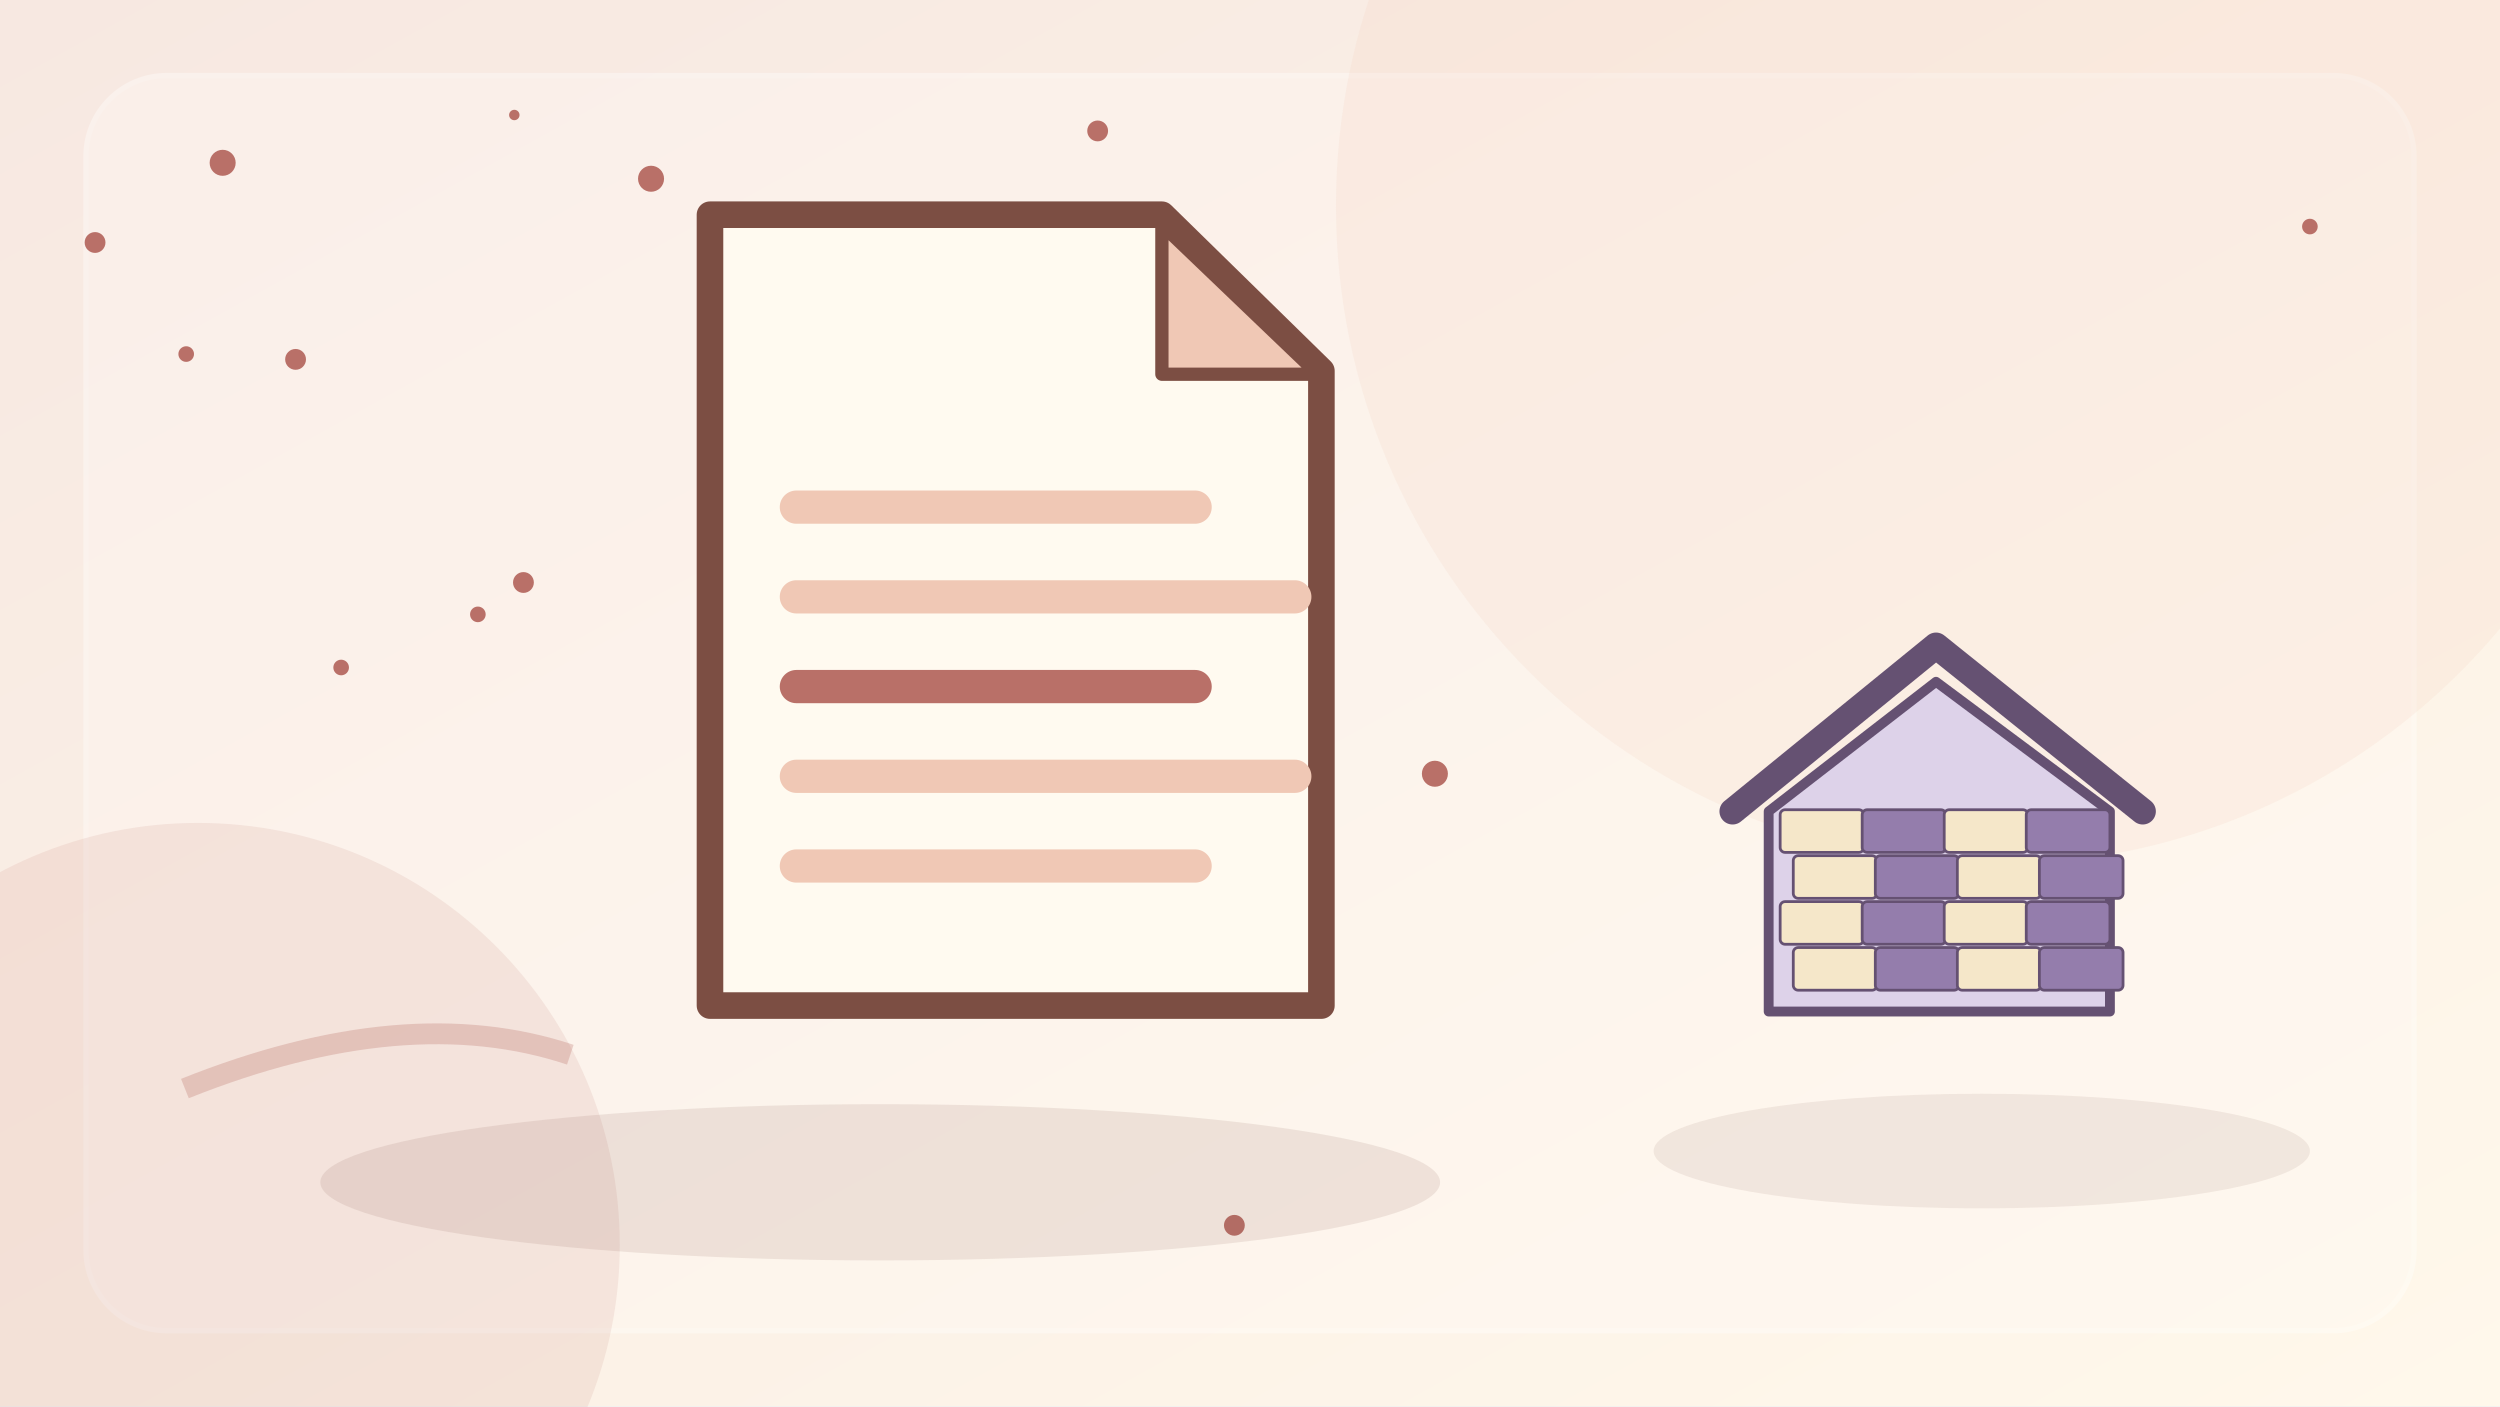
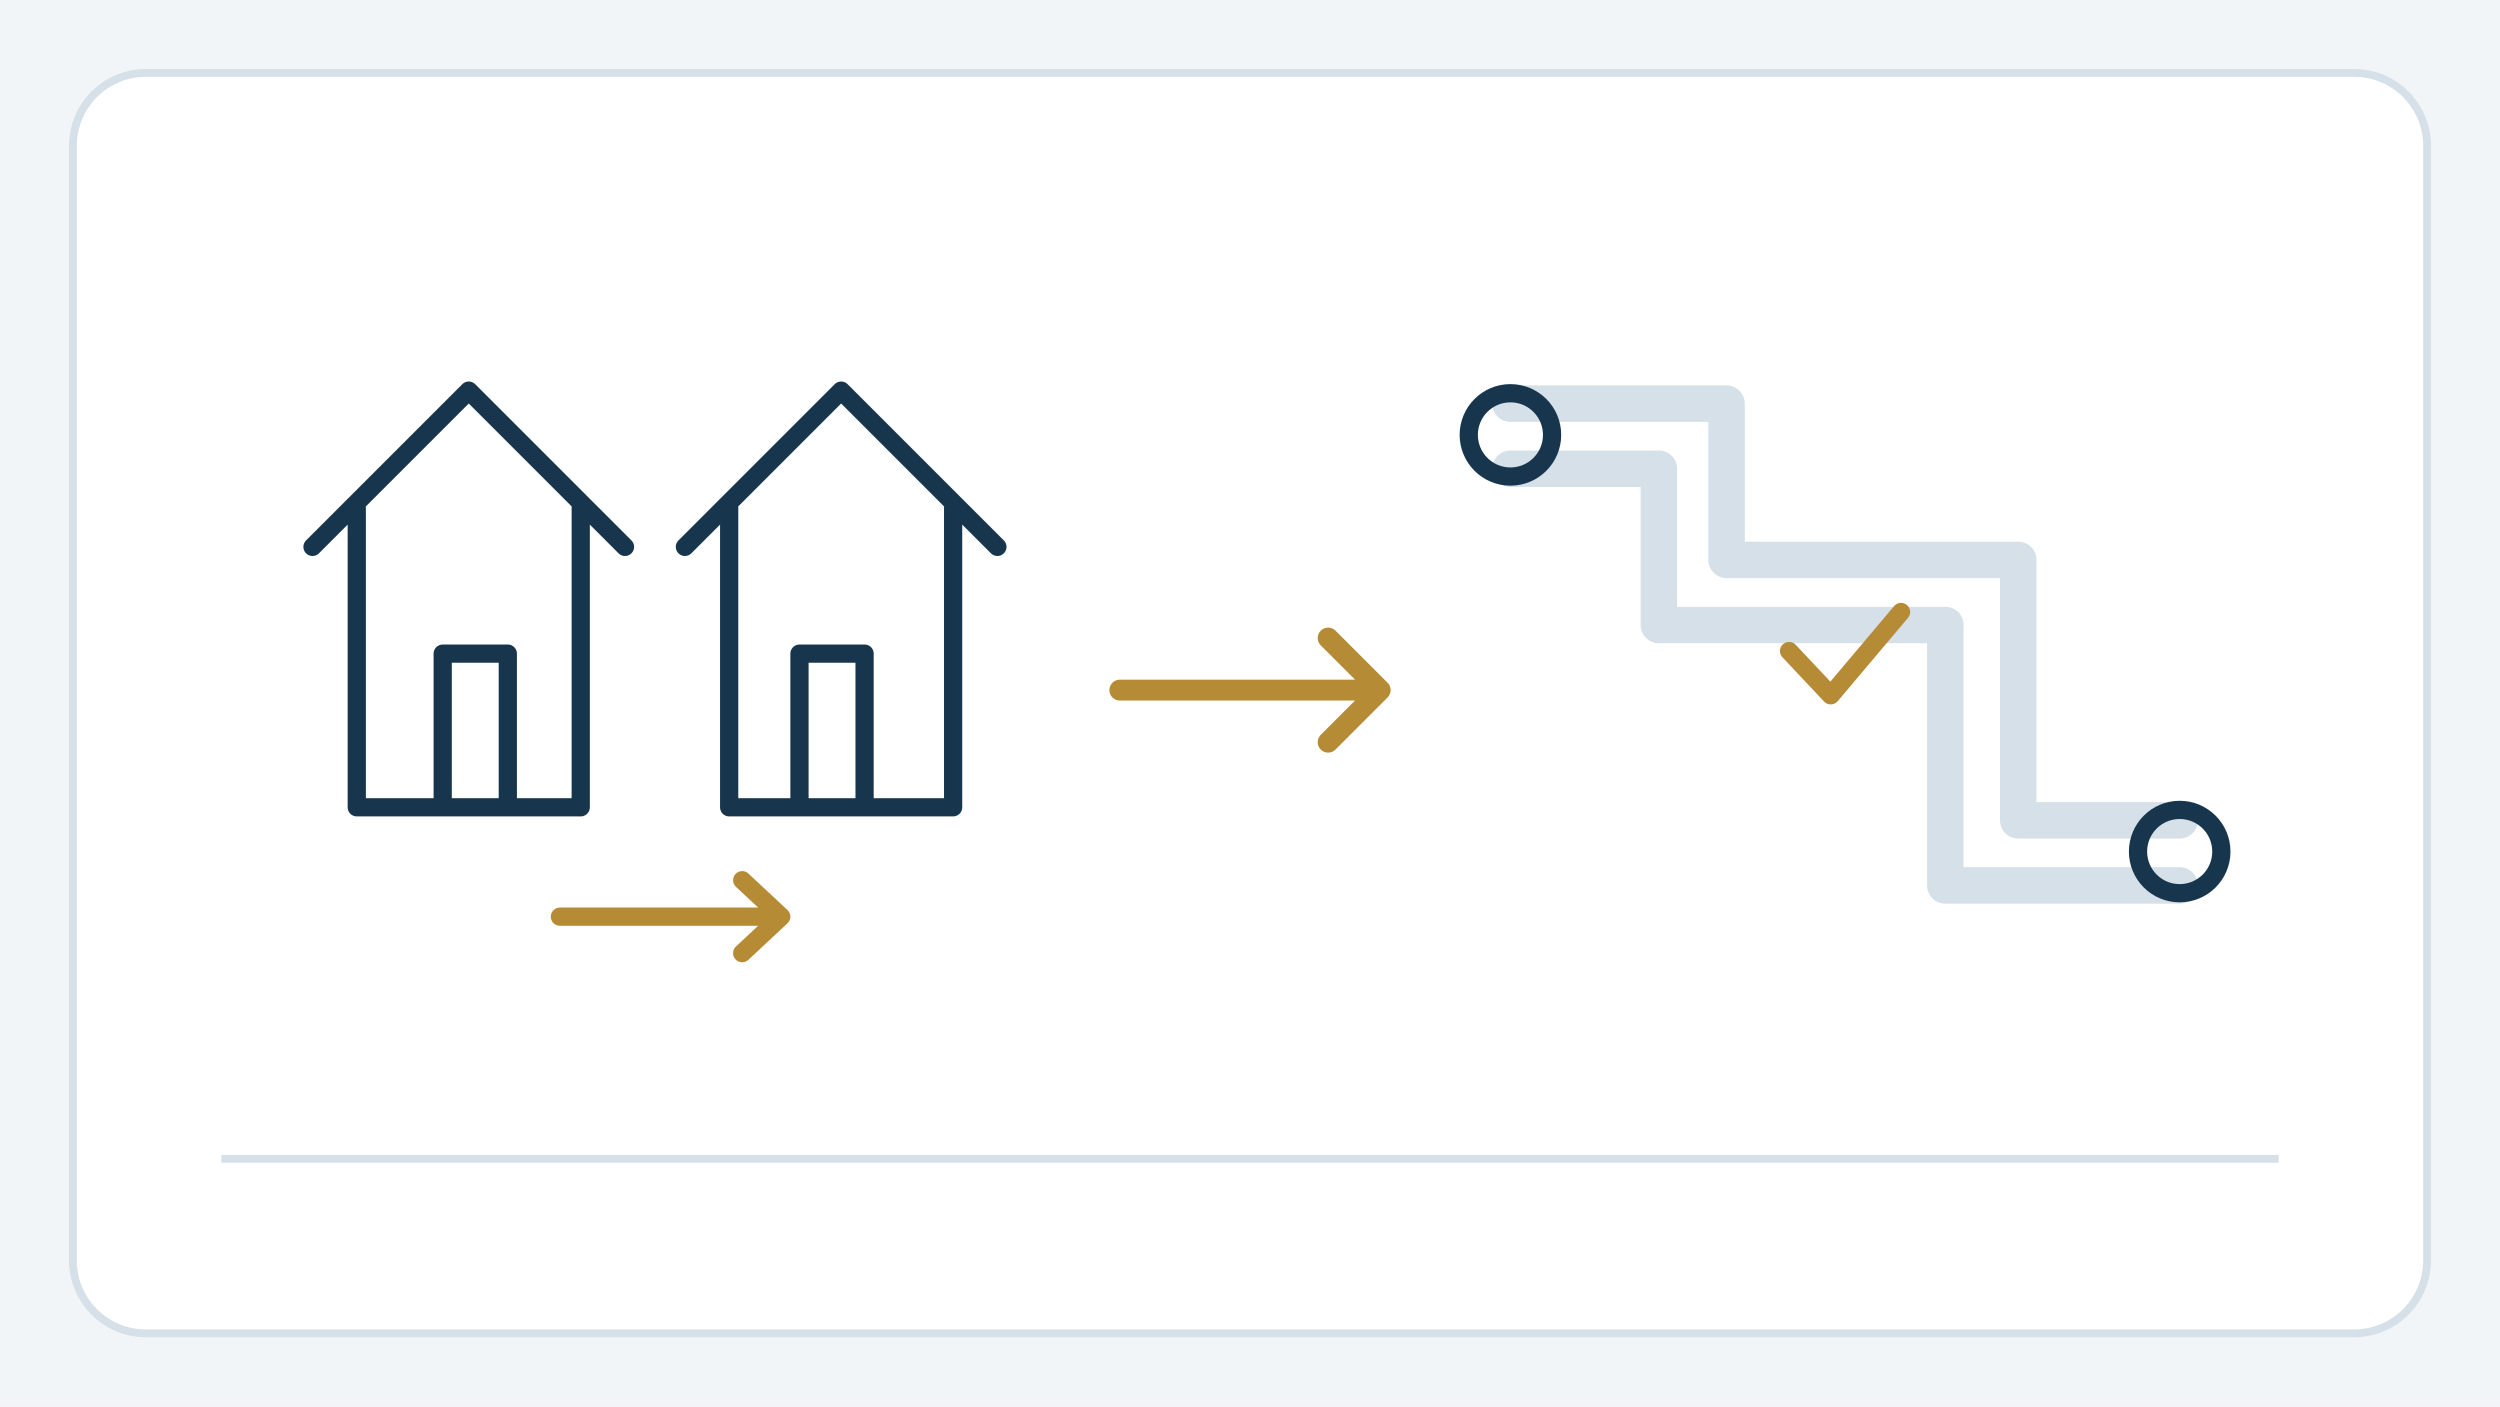
- <svg xmlns="http://www.w3.org/2000/svg" width="960" height="540" viewBox="0 0 960 540" role="img" aria-label="Autorska ilustracja: Spór o zakres części wspólnej">
-   <defs>
-     <linearGradient id="background" x1="0" y1="0" x2="1" y2="1">
-       <stop offset="0" stop-color="#f7e8e1" />
-       <stop offset="1" stop-color="#fff8eb" />
-     </linearGradient>
-   </defs>
-   <rect width="960" height="540" fill="url(#background)" />
-   <rect x="33" y="29" width="894" height="482" rx="31" fill="#fffaf7" opacity=".35" stroke="#fff" stroke-width="2" />
-   <circle cx="766" cy="79" r="253" fill="#f0c8b5" opacity=".16" />
-   <circle cx="76" cy="478" r="162" fill="#b97068" opacity=".12" />
-   <circle cx="113.5" cy="138" r="4" fill="#b97068" stroke="none" stroke-width="4" />
-   <circle cx="131" cy="256.32" r="3" fill="#b97068" stroke="none" stroke-width="4" />
-   <circle cx="887" cy="87" r="3" fill="#b97068" stroke="none" stroke-width="4" />
-   <circle cx="474" cy="470.52" r="4" fill="#b97068" stroke="none" stroke-width="4" />
-   <circle cx="551" cy="297.12" r="5" fill="#b97068" stroke="none" stroke-width="4" />
-   <circle cx="197.5" cy="44.16" r="2" fill="#b97068" stroke="none" stroke-width="4" />
-   <circle cx="372.5" cy="237.96" r="2" fill="#b97068" stroke="none" stroke-width="4" />
-   <circle cx="36.5" cy="93.12" r="4" fill="#b97068" stroke="none" stroke-width="4" />
-   <circle cx="85.5" cy="62.52" r="5" fill="#b97068" stroke="none" stroke-width="4" />
-   <circle cx="71.5" cy="135.96" r="3" fill="#b97068" stroke="none" stroke-width="4" />
-   <circle cx="393.5" cy="127.8" r="2" fill="#b97068" stroke="none" stroke-width="4" />
-   <circle cx="421.5" cy="50.28" r="4" fill="#b97068" stroke="none" stroke-width="4" />
-   <circle cx="183.5" cy="235.92" r="3" fill="#b97068" stroke="none" stroke-width="4" />
-   <circle cx="201" cy="223.68" r="4" fill="#b97068" stroke="none" stroke-width="4" />
-   <circle cx="250" cy="68.64" r="5" fill="#b97068" stroke="none" stroke-width="4" />
-   <ellipse cx="338" cy="454" rx="215" ry="30" fill="#7c4e43" opacity=".12" />
-   <ellipse cx="761" cy="442" rx="126" ry="22" fill="#7c4e43" opacity=".10" />
-   <g transform="translate(168 48) scale(1.276)">
-     <path d="M82 27h136l48 47v191H82Z" fill="#fffaf0" stroke="#7c4e43" stroke-width="8" stroke-linejoin="round" stroke-linecap="round" />
-     <path d="M218 30v45h47Z" fill="#f0c8b5" stroke="#7c4e43" stroke-width="4" stroke-linejoin="round" stroke-linecap="round" />
-     <rect x="103" y="110" width="130" height="10" rx="5" fill="#f0c8b5" stroke="none" stroke-width="4" />
-     <rect x="103" y="137" width="160" height="10" rx="5" fill="#f0c8b5" stroke="none" stroke-width="4" />
-     <rect x="103" y="164" width="130" height="10" rx="5" fill="#b97068" stroke="none" stroke-width="4" />
-     <rect x="103" y="191" width="160" height="10" rx="5" fill="#f0c8b5" stroke="none" stroke-width="4" />
-     <rect x="103" y="218" width="130" height="10" rx="5" fill="#f0c8b5" stroke="none" stroke-width="4" />
+ <svg xmlns="http://www.w3.org/2000/svg" width="960" height="540" viewBox="0 0 960 540" role="img" aria-label="Spór o zakres części wspólnej — dwa domy i trasa">
+   <rect width="960" height="540" fill="#f1f5f8" />
+   <rect x="28" y="28" width="904" height="484" rx="28" fill="#fff" stroke="#d6e0e8" stroke-width="3" />
+   <g transform="translate(85 85)">
+     <path d="M35 125L95 65L155 125 M52 110V225H138V110 M85 225V166H110V225 M178 125L238 65L298 125 M195 110V225H281V110 M222 225V166H247V225" fill="none" stroke="#17364d" stroke-width="7" stroke-linecap="round" stroke-linejoin="round" />
+     <path d="M130 267H215 M200 253L215 267L200 281" fill="none" stroke="#b68b36" stroke-width="7" stroke-linecap="round" stroke-linejoin="round" />
  </g>
-   <g transform="translate(642 224) scale(0.630)">
-     <path d="M37 139L161 38 287 139" fill="none" stroke="#655172" stroke-width="16" stroke-linejoin="round" stroke-linecap="round" />
-     <path d="M59 139L161 60 267 139V261H59Z" fill="#ddd2e9" stroke="#655172" stroke-width="6" stroke-linejoin="round" stroke-linecap="round" />
-     <rect x="66" y="138" width="51" height="26" rx="3" fill="#f5e7c9" stroke="#655172" stroke-width="1.7" />
-     <rect x="116" y="138" width="51" height="26" rx="3" fill="#947dac" stroke="#655172" stroke-width="1.7" />
-     <rect x="166" y="138" width="51" height="26" rx="3" fill="#f5e7c9" stroke="#655172" stroke-width="1.7" />
-     <rect x="216" y="138" width="51" height="26" rx="3" fill="#947dac" stroke="#655172" stroke-width="1.7" />
-     <rect x="74" y="166" width="51" height="26" rx="3" fill="#f5e7c9" stroke="#655172" stroke-width="1.7" />
-     <rect x="124" y="166" width="51" height="26" rx="3" fill="#947dac" stroke="#655172" stroke-width="1.7" />
-     <rect x="174" y="166" width="51" height="26" rx="3" fill="#f5e7c9" stroke="#655172" stroke-width="1.7" />
-     <rect x="224" y="166" width="51" height="26" rx="3" fill="#947dac" stroke="#655172" stroke-width="1.7" />
-     <rect x="66" y="194" width="51" height="26" rx="3" fill="#f5e7c9" stroke="#655172" stroke-width="1.7" />
-     <rect x="116" y="194" width="51" height="26" rx="3" fill="#947dac" stroke="#655172" stroke-width="1.7" />
-     <rect x="166" y="194" width="51" height="26" rx="3" fill="#f5e7c9" stroke="#655172" stroke-width="1.7" />
-     <rect x="216" y="194" width="51" height="26" rx="3" fill="#947dac" stroke="#655172" stroke-width="1.7" />
-     <rect x="74" y="222" width="51" height="26" rx="3" fill="#f5e7c9" stroke="#655172" stroke-width="1.7" />
-     <rect x="124" y="222" width="51" height="26" rx="3" fill="#947dac" stroke="#655172" stroke-width="1.7" />
-     <rect x="174" y="222" width="51" height="26" rx="3" fill="#f5e7c9" stroke="#655172" stroke-width="1.7" />
-     <rect x="224" y="222" width="51" height="26" rx="3" fill="#947dac" stroke="#655172" stroke-width="1.7" />
+   <g transform="translate(545 85)">
+     <path d="M35 70H118V130H230V230H292 M35 95H92V155H202V255H292" fill="none" stroke="#d6e0e8" stroke-width="14" stroke-linecap="round" stroke-linejoin="round" />
+     <circle cx="35" cy="82" r="16" fill="none" stroke="#17364d" stroke-width="7" />
+     <circle cx="292" cy="242" r="16" fill="none" stroke="#17364d" stroke-width="7" />
+     <path d="M142 165L158 182L185 150" fill="none" stroke="#b68b36" stroke-width="7" stroke-linecap="round" stroke-linejoin="round" />
  </g>
-   <path d="M71 418q85-34 148-13" fill="none" stroke="#b97068" opacity=".29" stroke-width="8" />
+   <path d="M430 265H530 M510 245L530 265L510 285" fill="none" stroke="#b68b36" stroke-width="8" stroke-linecap="round" stroke-linejoin="round" />
+   <path d="M85 445H875" fill="none" stroke="#d6e0e8" stroke-width="3" />
</svg>
